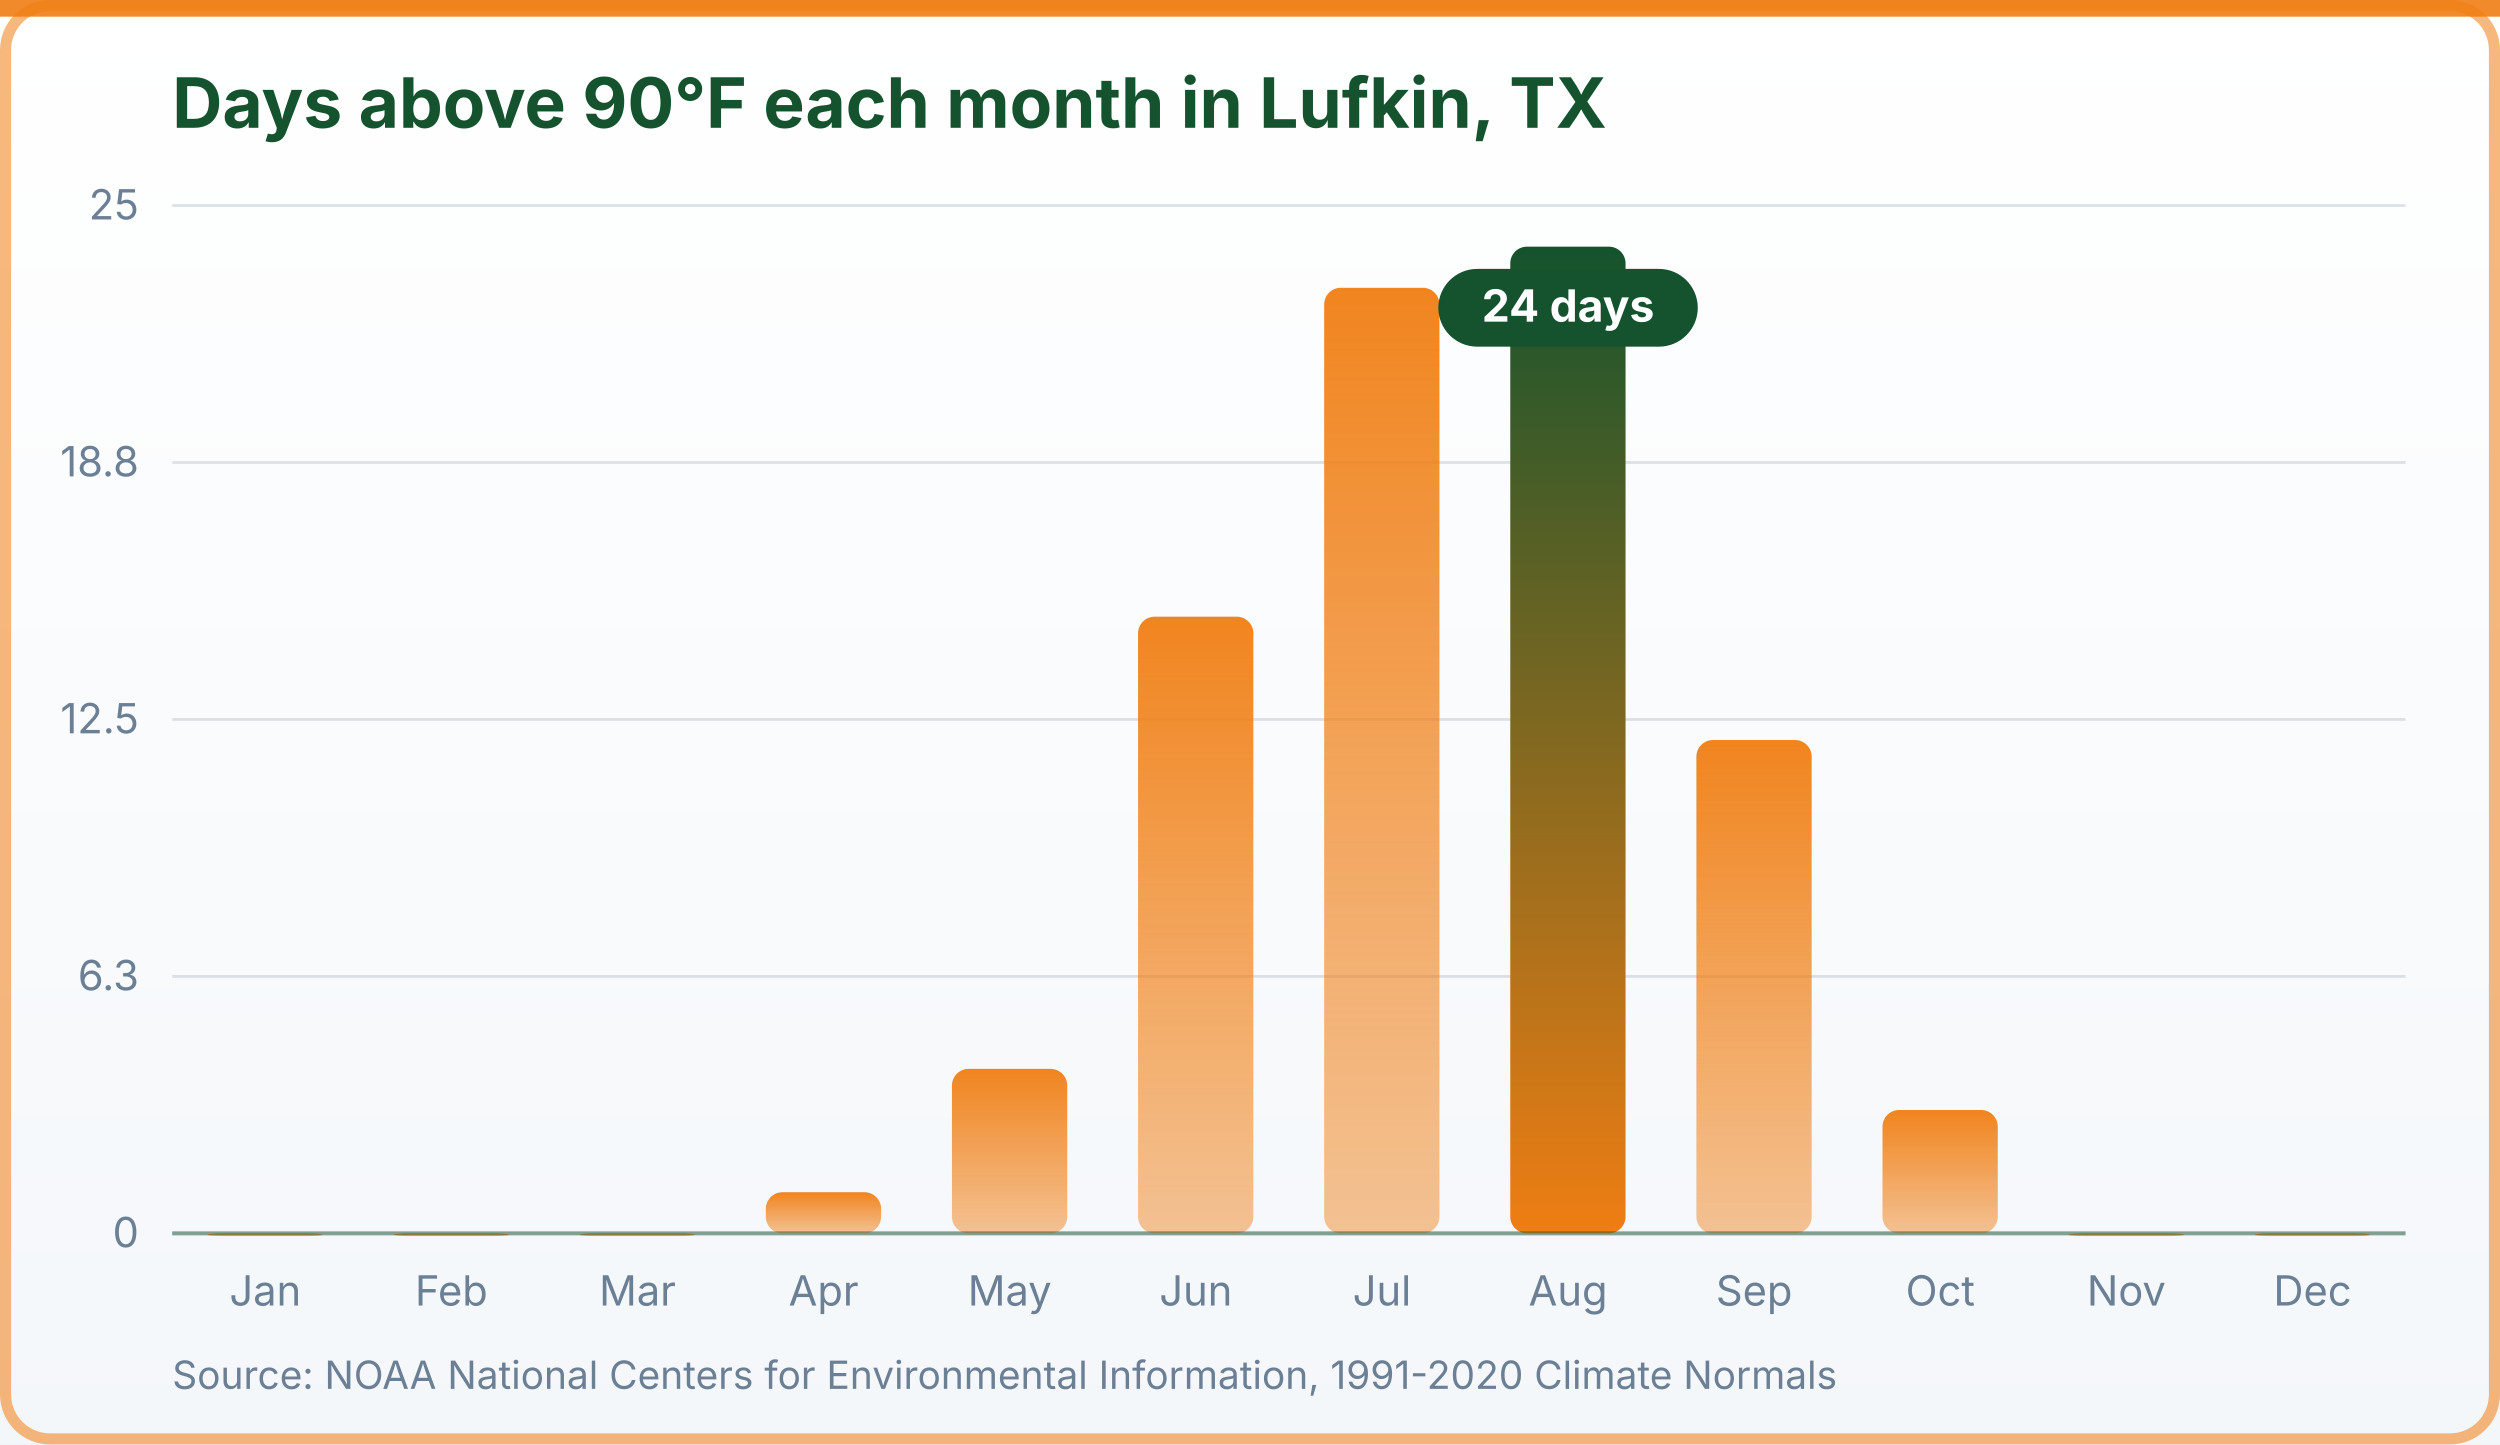
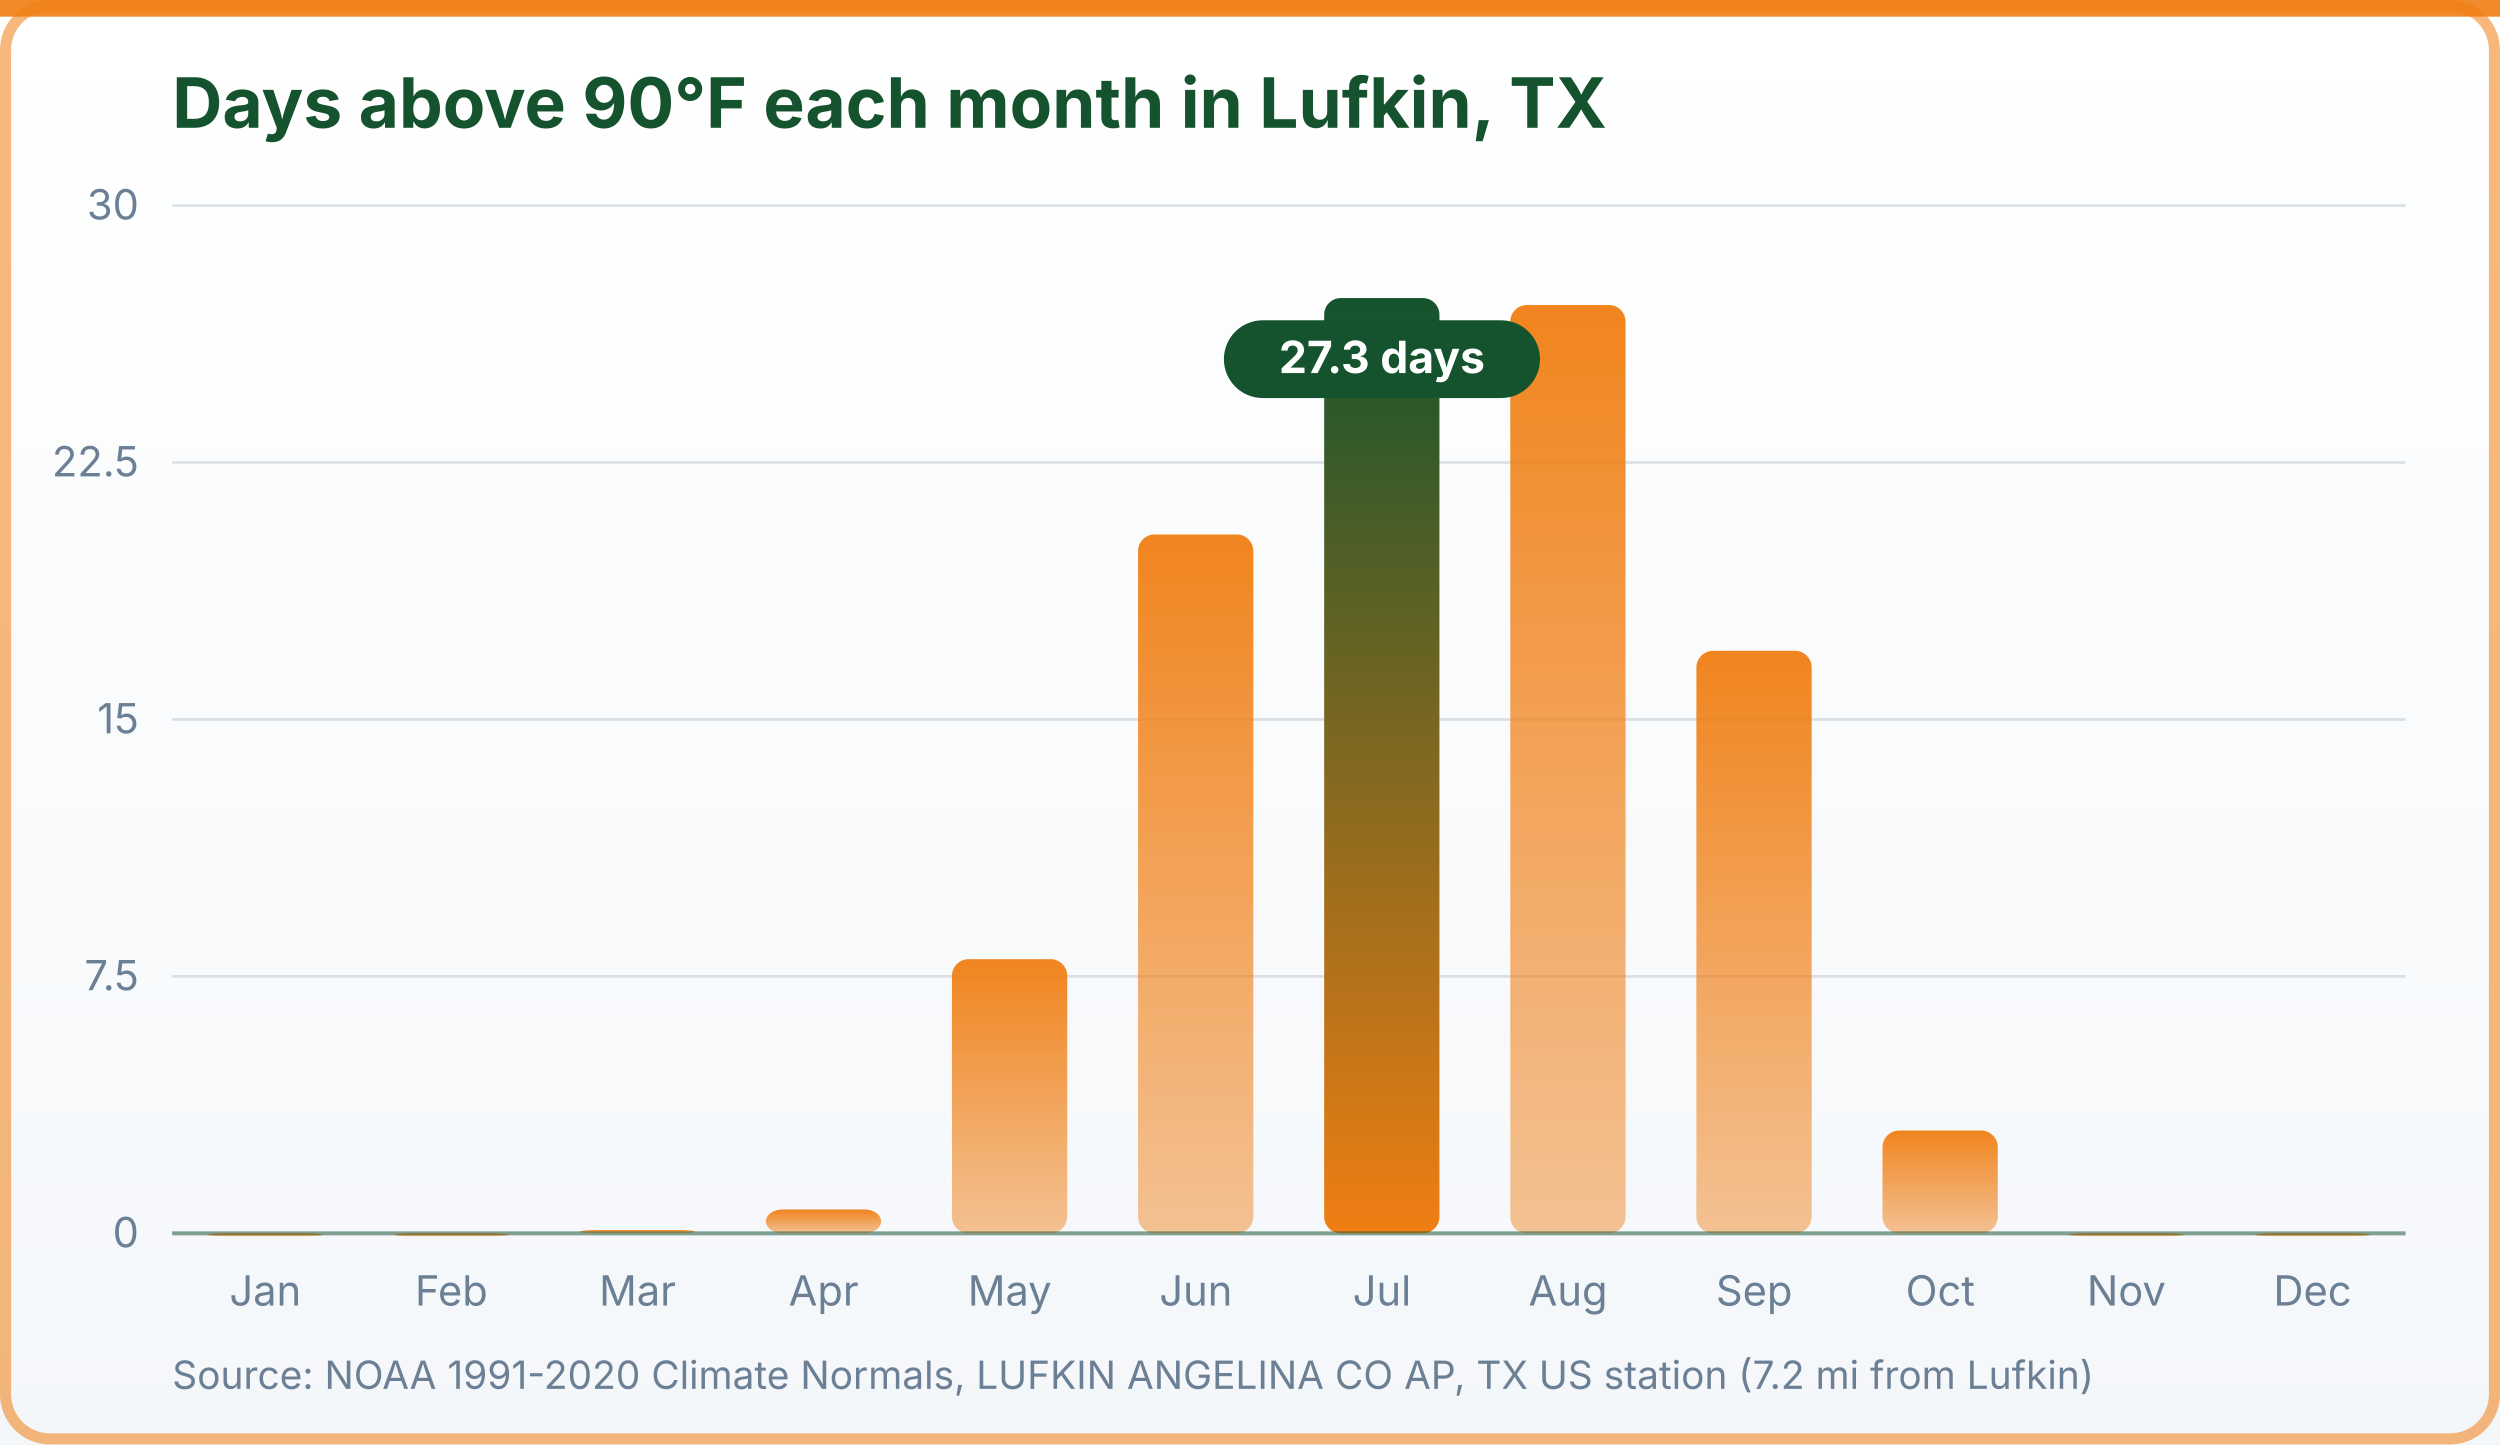
<svg xmlns="http://www.w3.org/2000/svg" viewBox="0 0 900 520" width="900" height="520" role="img">
  <defs>
    <linearGradient id="cbg" x1="0" y1="0" x2="0" y2="1">
      <stop offset="0" stop-color="#ffffff" />
      <stop offset="1" stop-color="#f4f7fa" />
    </linearGradient>
    <linearGradient id="barg" x1="0" y1="0" x2="0" y2="1">
      <stop offset="0" stop-color="#F07E13" stop-opacity=".95" />
      <stop offset="1" stop-color="#F07E13" stop-opacity=".45" />
    </linearGradient>
    <linearGradient id="barp" x1="0" y1="0" x2="0" y2="1">
      <stop offset="0" stop-color="#14532D" />
      <stop offset="1" stop-color="#F07E13" />
    </linearGradient>
  </defs>
  <rect width="900" height="520" fill="url(#cbg)" />
  <rect x="0" y="0" width="900" height="6" fill="#F07E13" fill-opacity=".9" />
  <text x="62" y="46" font-family="system-ui,-apple-system,Segoe UI,sans-serif" font-size="25" font-weight="700" fill="#14532D">Days above 90°F each month in Lufkin, TX</text>
  <line x1="62" y1="444" x2="866" y2="444" stroke="#6b7f95" stroke-opacity=".22" stroke-width="1" />
  <text x="50" y="449" text-anchor="end" font-family="system-ui,-apple-system,Segoe UI,sans-serif" font-size="15" fill="#6b7f95">0</text>
  <line x1="62" y1="351.5" x2="866" y2="351.5" stroke="#6b7f95" stroke-opacity=".22" stroke-width="1" />
-   <text x="50" y="356.5" text-anchor="end" font-family="system-ui,-apple-system,Segoe UI,sans-serif" font-size="15" fill="#6b7f95">6.3</text>
+   <text x="50" y="356.5" text-anchor="end" font-family="system-ui,-apple-system,Segoe UI,sans-serif" font-size="15" fill="#6b7f95">7.5</text>
  <line x1="62" y1="259" x2="866" y2="259" stroke="#6b7f95" stroke-opacity=".22" stroke-width="1" />
-   <text x="50" y="264" text-anchor="end" font-family="system-ui,-apple-system,Segoe UI,sans-serif" font-size="15" fill="#6b7f95">12.5</text>
+   <text x="50" y="264" text-anchor="end" font-family="system-ui,-apple-system,Segoe UI,sans-serif" font-size="15" fill="#6b7f95">15</text>
  <line x1="62" y1="166.5" x2="866" y2="166.5" stroke="#6b7f95" stroke-opacity=".22" stroke-width="1" />
-   <text x="50" y="171.5" text-anchor="end" font-family="system-ui,-apple-system,Segoe UI,sans-serif" font-size="15" fill="#6b7f95">18.8</text>
+   <text x="50" y="171.5" text-anchor="end" font-family="system-ui,-apple-system,Segoe UI,sans-serif" font-size="15" fill="#6b7f95">22.5</text>
  <line x1="62" y1="74" x2="866" y2="74" stroke="#6b7f95" stroke-opacity=".22" stroke-width="1" />
-   <text x="50" y="79" text-anchor="end" font-family="system-ui,-apple-system,Segoe UI,sans-serif" font-size="15" fill="#6b7f95">25</text>
+   <text x="50" y="79" text-anchor="end" font-family="system-ui,-apple-system,Segoe UI,sans-serif" font-size="15" fill="#6b7f95">30</text>
  <rect x="74.7" y="444" width="41.5" height="1" rx="6" fill="url(#barg)" />
  <text x="95.5" y="470" text-anchor="middle" font-family="system-ui,-apple-system,Segoe UI,sans-serif" font-size="15" fill="#6b7f95">Jan</text>
  <rect x="141.7" y="444" width="41.5" height="1" rx="6" fill="url(#barg)" />
  <text x="162.5" y="470" text-anchor="middle" font-family="system-ui,-apple-system,Segoe UI,sans-serif" font-size="15" fill="#6b7f95">Feb</text>
-   <rect x="208.7" y="444" width="41.5" height="1" rx="6" fill="url(#barg)" />
+   <rect x="208.7" y="442.8" width="41.5" height="1.2" rx="6" fill="url(#barg)" />
  <text x="229.5" y="470" text-anchor="middle" font-family="system-ui,-apple-system,Segoe UI,sans-serif" font-size="15" fill="#6b7f95">Mar</text>
-   <rect x="275.7" y="429.2" width="41.5" height="14.8" rx="6" fill="url(#barg)" />
+   <rect x="275.7" y="435.4" width="41.5" height="8.6" rx="6" fill="url(#barg)" />
  <text x="296.5" y="470" text-anchor="middle" font-family="system-ui,-apple-system,Segoe UI,sans-serif" font-size="15" fill="#6b7f95">Apr</text>
-   <rect x="342.7" y="384.8" width="41.5" height="59.2" rx="6" fill="url(#barg)" />
+   <rect x="342.7" y="345.3" width="41.5" height="98.7" rx="6" fill="url(#barg)" />
  <text x="363.5" y="470" text-anchor="middle" font-family="system-ui,-apple-system,Segoe UI,sans-serif" font-size="15" fill="#6b7f95">May</text>
-   <rect x="409.7" y="222" width="41.5" height="222" rx="6" fill="url(#barg)" />
+   <rect x="409.7" y="192.4" width="41.5" height="251.6" rx="6" fill="url(#barg)" />
  <text x="430.5" y="470" text-anchor="middle" font-family="system-ui,-apple-system,Segoe UI,sans-serif" font-size="15" fill="#6b7f95">Jun</text>
-   <rect x="476.7" y="103.6" width="41.5" height="340.4" rx="6" fill="url(#barg)" />
+   <rect x="476.7" y="107.3" width="41.5" height="336.7" rx="6" fill="url(#barp)" />
  <text x="497.5" y="470" text-anchor="middle" font-family="system-ui,-apple-system,Segoe UI,sans-serif" font-size="15" fill="#6b7f95">Jul</text>
-   <rect x="543.7" y="88.8" width="41.5" height="355.2" rx="6" fill="url(#barp)" />
+   <rect x="543.7" y="109.8" width="41.5" height="334.2" rx="6" fill="url(#barg)" />
  <text x="564.5" y="470" text-anchor="middle" font-family="system-ui,-apple-system,Segoe UI,sans-serif" font-size="15" fill="#6b7f95">Aug</text>
-   <rect x="610.7" y="266.4" width="41.5" height="177.6" rx="6" fill="url(#barg)" />
+   <rect x="610.7" y="234.3" width="41.5" height="209.7" rx="6" fill="url(#barg)" />
  <text x="631.5" y="470" text-anchor="middle" font-family="system-ui,-apple-system,Segoe UI,sans-serif" font-size="15" fill="#6b7f95">Sep</text>
-   <rect x="677.7" y="399.6" width="41.5" height="44.4" rx="6" fill="url(#barg)" />
+   <rect x="677.7" y="407" width="41.5" height="37" rx="6" fill="url(#barg)" />
  <text x="698.5" y="470" text-anchor="middle" font-family="system-ui,-apple-system,Segoe UI,sans-serif" font-size="15" fill="#6b7f95">Oct</text>
  <rect x="744.7" y="444" width="41.5" height="1" rx="6" fill="url(#barg)" />
  <text x="765.5" y="470" text-anchor="middle" font-family="system-ui,-apple-system,Segoe UI,sans-serif" font-size="15" fill="#6b7f95">Nov</text>
  <rect x="811.7" y="444" width="41.5" height="1" rx="6" fill="url(#barg)" />
  <text x="832.5" y="470" text-anchor="middle" font-family="system-ui,-apple-system,Segoe UI,sans-serif" font-size="15" fill="#6b7f95">Dec</text>
-   <rect x="517.8" y="96.8" width="93.4" height="28" rx="14" fill="#14532D" />
-   <text x="564.5" y="115.8" text-anchor="middle" font-family="system-ui,-apple-system,Segoe UI,sans-serif" font-size="16" font-weight="700" fill="#ffffff">24 days</text>
+   <rect x="440.6" y="115.3" width="113.8" height="28" rx="14" fill="#14532D" />
+   <text x="497.5" y="134.3" text-anchor="middle" font-family="system-ui,-apple-system,Segoe UI,sans-serif" font-size="16" font-weight="700" fill="#ffffff">27.3 days</text>
  <line x1="62" y1="444" x2="866" y2="444" stroke="#14532D" stroke-opacity=".45" stroke-width="1.5" />
-   <text x="62" y="500" font-family="system-ui,-apple-system,Segoe UI,sans-serif" font-size="14" fill="#6b7f95">Source: NOAA National Centers for Environmental Information, 1991-2020 Climate Normals</text>
+   <text x="62" y="500" font-family="system-ui,-apple-system,Segoe UI,sans-serif" font-size="14" fill="#6b7f95">Source: NOAA 1991-2020 Climate Normals, LUFKIN ANGELINA CO AP, TX US station (7.2 mi from Lufkin)</text>
  <rect x="2" y="2" width="896" height="516" rx="16" fill="none" stroke="#F07E13" stroke-opacity=".55" stroke-width="4" />
</svg>
